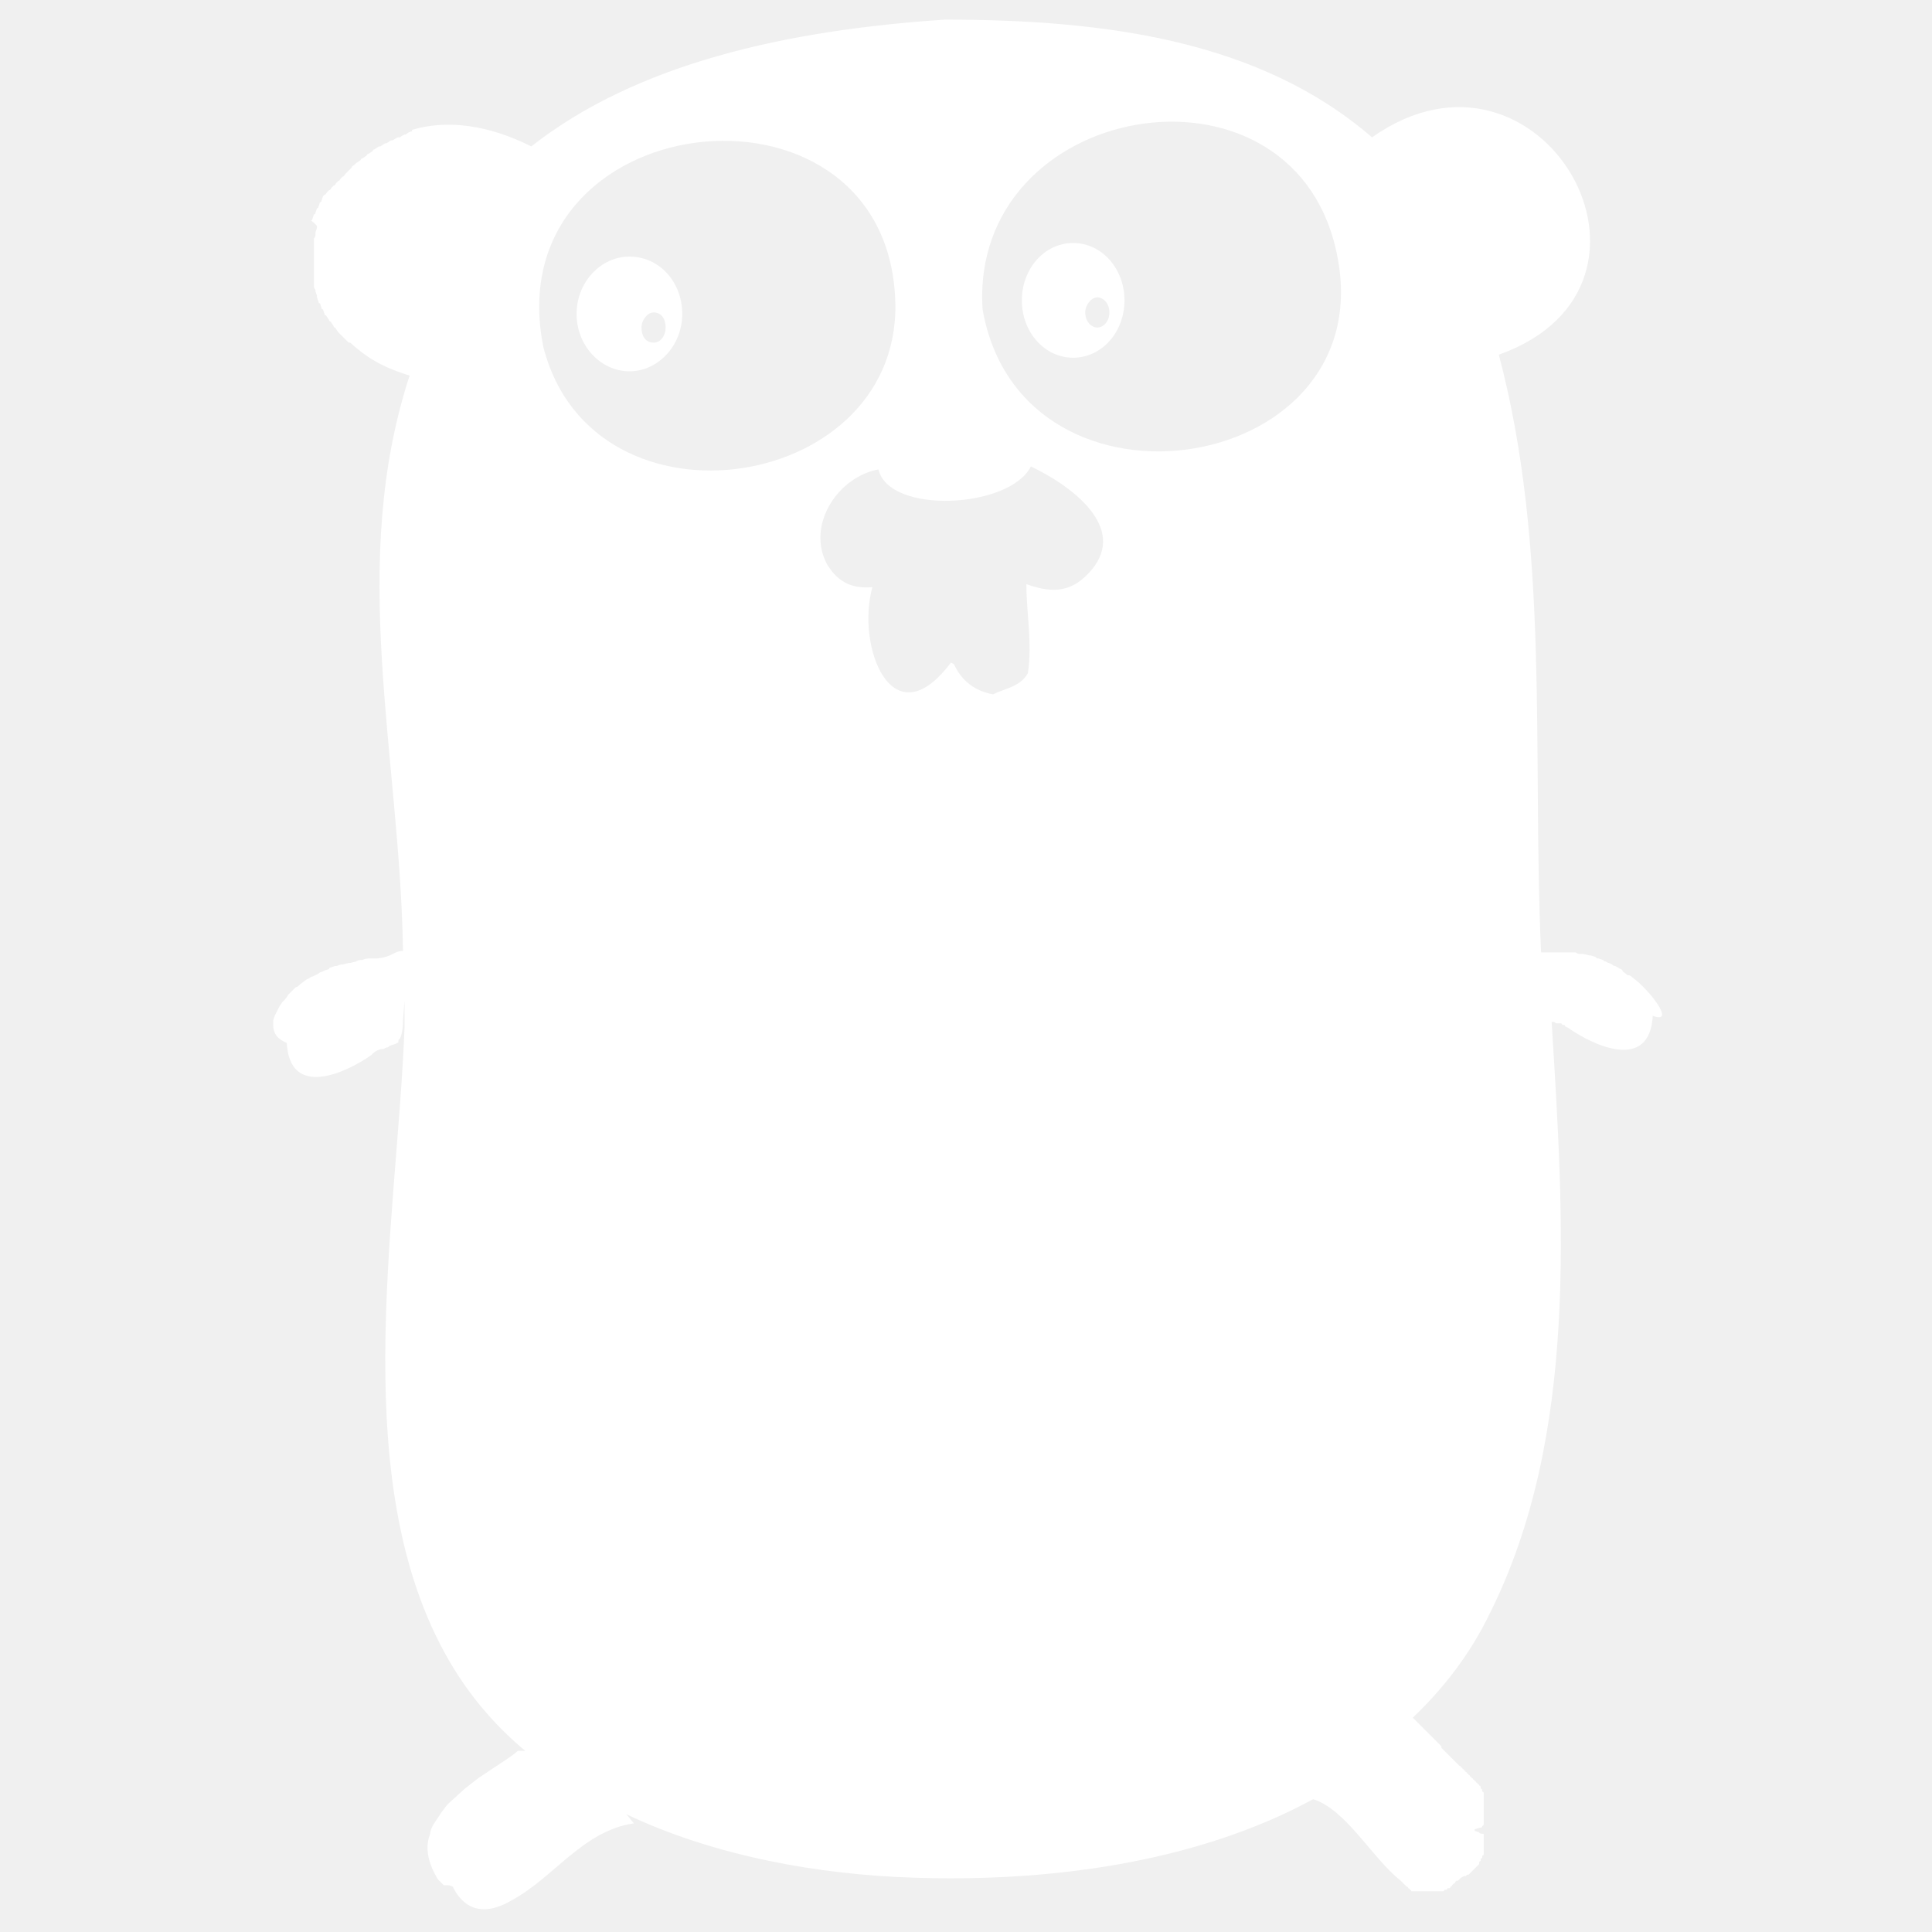
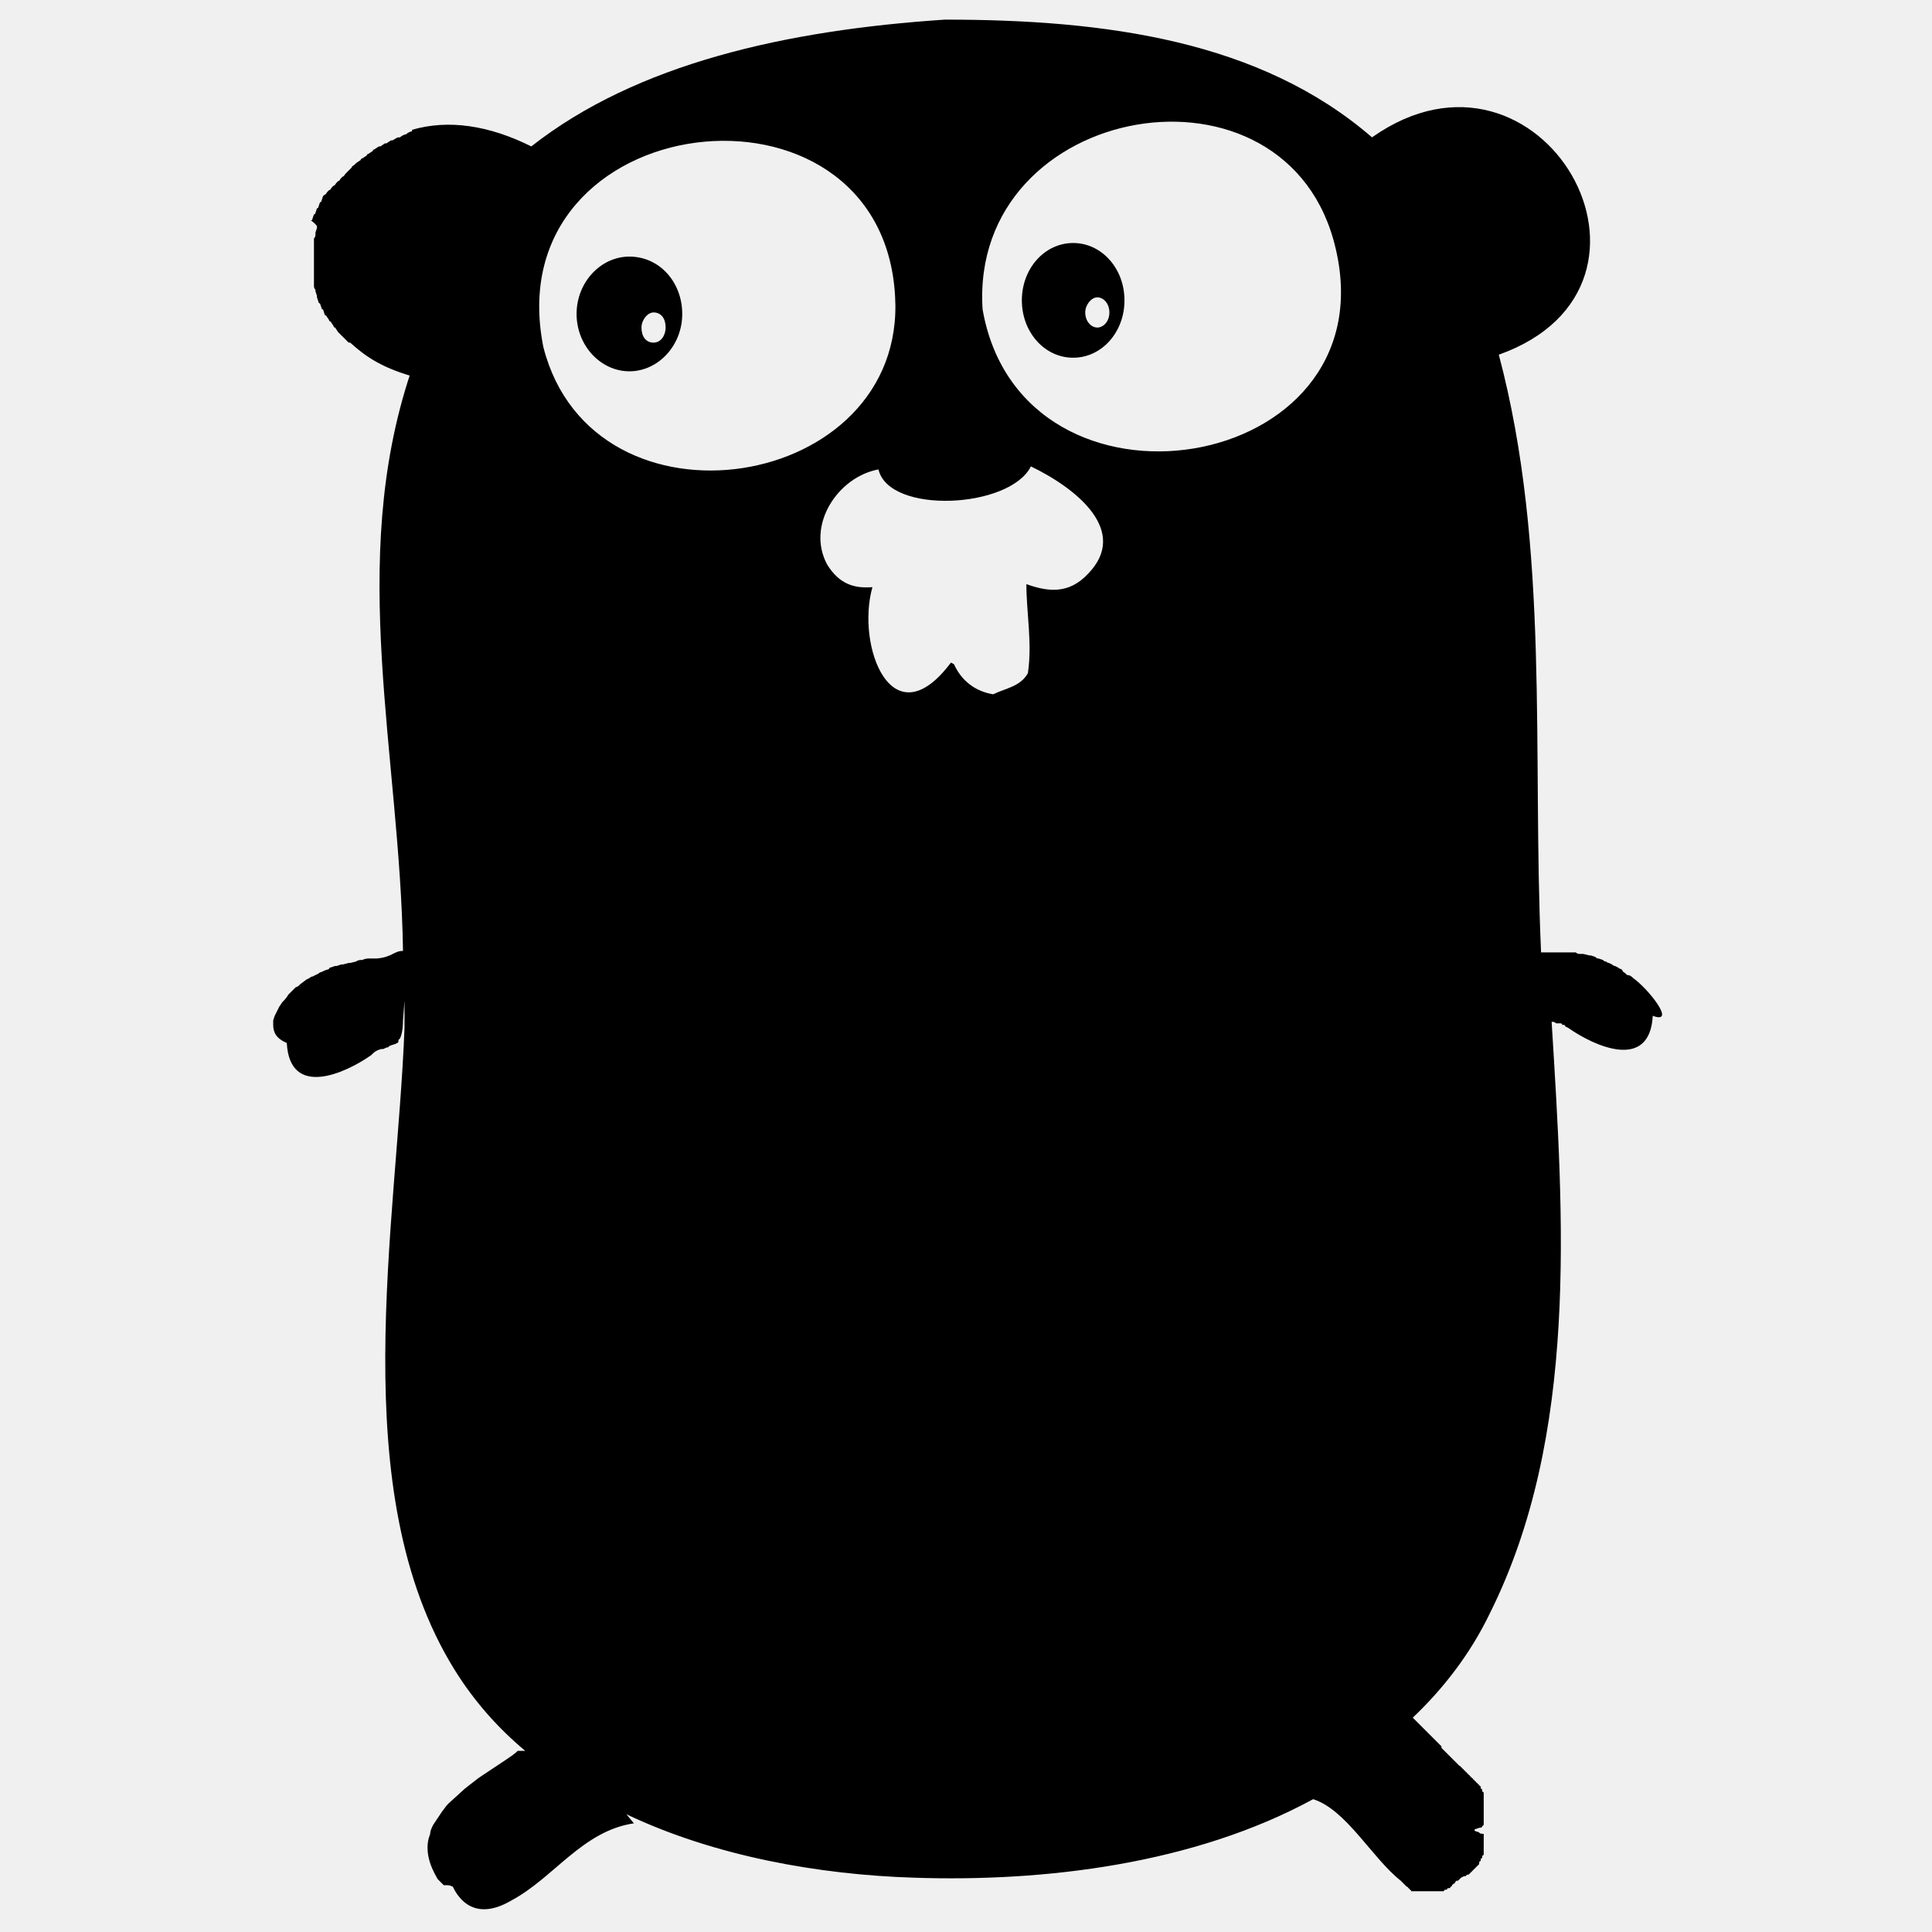
<svg xmlns="http://www.w3.org/2000/svg" width="1em" height="1em" viewBox="0 0 128 128">
-   <path fill="white" d="M108.2 64.8c-.1-.1-.2-.2-.4-.2l-.1-.1c-.1-.1-.2-.1-.2-.2l-.1-.1c-.1 0-.2-.1-.2-.1l-.2-.1c-.1 0-.2-.1-.2-.1l-.2-.1c-.1 0-.2-.1-.2-.1c-.1 0-.1 0-.2-.1l-.3-.1c-.1 0-.1 0-.2-.1l-.3-.1h-.1l-.4-.1h-.2c-.1 0-.2 0-.3-.1h-2.3c-.6-13.3.6-26.8-2.8-39.6c12.9-4.6 2.8-22.3-8.4-14.4c-7.4-6.4-17.6-7.8-28.3-7.8c-10.5.7-20.4 2.9-27.4 8.4c-2.8-1.4-5.5-1.8-7.9-1.1v.1c-.1 0-.3.1-.4.2c-.1 0-.3.1-.4.2h-.1c-.1 0-.2.1-.4.2h-.1l-.3.2h-.1l-.3.2h-.1l-.3.2s-.1 0-.1.1l-.3.2s-.1 0-.1.1l-.3.2s-.1 0-.1.1l-.3.2l-.1.1c-.1.1-.2.1-.2.2l-.1.1l-.2.2l-.1.1c-.1.1-.1.2-.2.2l-.1.1c-.1.1-.1.2-.2.2l-.1.1c-.1.1-.1.2-.2.2l-.1.1c-.1.1-.1.2-.2.2l-.1.1c-.1.1-.1.2-.2.2l-.1.1l-.1.3s0 .1-.1.1l-.1.3s0 .1-.1.1l-.1.3s0 .1-.1.1l-.1.3s0 .1-.1.1c.4.3.4.4.4.4v.1l-.1.3v.1c0 .1 0 .2-.1.3v3.1c0 .1 0 .2.1.3v.1l.1.3v.1l.1.3s0 .1.1.1l.1.3s0 .1.1.1l.1.3s0 .1.1.1l.2.3s0 .1.1.1l.2.3s0 .1.1.1l.2.3l.1.1l.3.3l.3.3h.1c1 .9 2 1.6 4 2.2v-.2C23 37.3 26.5 50 26.7 63c-.6 0-.7.4-1.7.5h-.5c-.1 0-.3 0-.5.1c-.1 0-.3 0-.4.1l-.4.1h-.1l-.4.1h-.1l-.3.1h-.1l-.3.1s-.1 0-.1.1l-.3.1l-.2.1c-.1 0-.2.1-.2.1l-.2.1l-.2.1c-.1 0-.2.1-.2.1l-.2.1l-.4.3c-.1.1-.2.2-.3.2l-.4.4l-.1.1c-.1.2-.3.4-.4.5l-.2.3l-.3.6l-.1.3v.3c0 .5.2.9.9 1.2c.2 3.7 3.9 2 5.6.8l.1-.1c.2-.2.5-.3.6-.3h.1l.2-.1c.1 0 .1 0 .2-.1c.2-.1.4-.1.5-.2c.1 0 .1-.1.1-.2l.1-.1c.1-.2.2-.6.2-1.2l.1-1.3v1.8c-.5 13.1-4 30.7 3.3 42.5c1.3 2.1 2.9 3.9 4.7 5.4h-.5c-.2.2-.5.4-.8.6l-.9.6l-.3.2l-.6.4l-.9.7l-1.1 1c-.2.2-.3.4-.4.5l-.4.6l-.2.3c-.1.2-.2.4-.2.6l-.1.3q-.3 1.2.6 2.7l.4.4h.2c.1 0 .2 0 .4.1c.2.4 1.2 2.5 3.9.9c2.8-1.5 4.7-4.6 8.1-5.1l-.5-.6c5.9 2.8 12.8 4 19 4.2c8.7.3 18.6-.9 26.5-5.2c2.2.7 3.9 3.9 5.8 5.4l.1.1l.1.1l.1.1l.1.1s.1 0 .1.1c0 0 .1 0 .1.1c0 0 .1 0 .1.1h2.1s.1 0 .1-.1h.1s.1 0 .1-.1h.1s.1 0 .1-.1c0 0 .1 0 .1-.1l.1-.1s.1 0 .1-.1l.1-.1h.1l.2-.2l.2-.1h.1l.1-.1h.1l.1-.1l.1-.1l.1-.1l.1-.1l.1-.1l.1-.1l.1-.1v-.1s0-.1.1-.1v-.1s0-.1.1-.1v-.1s0-.1.1-.1v-1.4s-.3 0-.3-.1l-.3-.1v-.1l.3-.1s.2 0 .2-.1l.1-.1v-2.1s0-.1-.1-.1v-.1s0-.1-.1-.1v-.1s0-.1-.1-.1c0 0 0-.1-.1-.1c0 0 0-.1-.1-.1c0 0 0-.1-.1-.1c0 0 0-.1-.1-.1c0 0 0-.1-.1-.1c0 0 0-.1-.1-.1c0 0 0-.1-.1-.1c0 0 0-.1-.1-.1c0 0 0-.1-.1-.1c0 0 0-.1-.1-.1c0 0 0-.1-.1-.1c0 0 0-.1-.1-.1c0 0 0-.1-.1-.1l-.1-.1l-.1-.1l-.1-.1l-.1-.1l-.1-.1l-.1-.1l-.1-.1l-.1-.1l-.1-.1l-.1-.1l-.1-.1l-.1-.1v-.1l-.1-.1l-.1-.1l-.1-.1l-.1-.1l-.1-.1l-.1-.1l-.1-.1l-.1-.1l-.1-.1l-.1-.1l-.1-.1l-.1-.1l-.1-.1l-.1-.1l-.1-.1l-.1-.1l-.1-.1l-.1-.1l-.1-.1c2-1.9 3.8-4.2 5.1-6.9c5.9-11.8 4.9-26.2 4.1-39.2h.1c.1 0 .2.1.2.1h.3s.1 0 .1.1h.1s.1 0 .1.1l.2.1c1.7 1.2 5.4 2.9 5.6-.8c1.6.6-.3-1.8-1.3-2.5M36 23C32.8 7 58.4 4 59.3 19.6c.8 13-20 16.3-23.3 3.4m36.1 15c-1.3 1.4-2.7 1.2-4.1.7c0 1.9.4 3.9.1 5.9c-.5.9-1.5 1-2.3 1.4c-1.2-.2-2.1-.9-2.6-2l-.2-.1c-3.9 5.2-6.3-1.1-5.2-5c-1.2.1-2.2-.2-3-1.5c-1.4-2.6.7-5.8 3.4-6.3c.7 3 8.7 2.6 10.1-.2c3.1 1.5 6.5 4.3 3.8 7.1m-7-17.5c-.9-13.8 20.3-17.5 23.4-4c3.5 15-20.8 18.9-23.4 4M41.7 17c-1.9 0-3.5 1.7-3.5 3.8s1.6 3.8 3.5 3.8s3.5-1.7 3.5-3.8s-1.5-3.8-3.5-3.8m1.6 5.7c-.5 0-.8-.4-.8-1c0-.5.4-1 .8-1c.5 0 .8.4.8 1c0 .5-.3 1-.8 1m27.8-6.6c-1.9 0-3.4 1.7-3.4 3.8s1.5 3.8 3.4 3.8s3.4-1.7 3.4-3.8s-1.5-3.8-3.4-3.8m1.6 5.6c-.4 0-.8-.4-.8-1c0-.5.4-1 .8-1s.8.4.8 1s-.4 1-.8 1" />
+   <path fill="currentColor" d="M108.2 64.8c-.1-.1-.2-.2-.4-.2l-.1-.1c-.1-.1-.2-.1-.2-.2l-.1-.1c-.1 0-.2-.1-.2-.1l-.2-.1c-.1 0-.2-.1-.2-.1l-.2-.1c-.1 0-.2-.1-.2-.1c-.1 0-.1 0-.2-.1l-.3-.1c-.1 0-.1 0-.2-.1l-.3-.1h-.1l-.4-.1h-.2c-.1 0-.2 0-.3-.1h-2.3c-.6-13.3.6-26.8-2.8-39.6c12.9-4.6 2.8-22.3-8.4-14.4c-7.4-6.4-17.6-7.8-28.3-7.8c-10.5.7-20.4 2.9-27.4 8.4c-2.8-1.4-5.5-1.8-7.9-1.1v.1c-.1 0-.3.1-.4.2c-.1 0-.3.1-.4.2h-.1c-.1 0-.2.1-.4.2h-.1l-.3.2h-.1l-.3.2h-.1l-.3.2s-.1 0-.1.1l-.3.2s-.1 0-.1.1l-.3.2s-.1 0-.1.1l-.3.2l-.1.1c-.1.1-.2.1-.2.2l-.1.1l-.2.2l-.1.1c-.1.1-.1.2-.2.2l-.1.1c-.1.1-.1.2-.2.2l-.1.1c-.1.1-.1.2-.2.2l-.1.1c-.1.1-.1.2-.2.2l-.1.1c-.1.1-.1.2-.2.2l-.1.1l-.1.3s0 .1-.1.1l-.1.3s0 .1-.1.1l-.1.3s0 .1-.1.1l-.1.3s0 .1-.1.1c.4.3.4.4.4.4v.1l-.1.3v.1c0 .1 0 .2-.1.3v3.1c0 .1 0 .2.1.3v.1l.1.3v.1l.1.3s0 .1.1.1l.1.3s0 .1.1.1l.1.3s0 .1.1.1l.2.3s0 .1.1.1l.2.3s0 .1.1.1l.2.3l.1.1l.3.3l.3.3h.1c1 .9 2 1.6 4 2.2v-.2C23 37.3 26.5 50 26.7 63c-.6 0-.7.4-1.7.5h-.5c-.1 0-.3 0-.5.1c-.1 0-.3 0-.4.1l-.4.1h-.1l-.4.1h-.1l-.3.1h-.1l-.3.1s-.1 0-.1.1l-.3.1l-.2.1c-.1 0-.2.1-.2.1l-.2.1l-.2.1c-.1 0-.2.1-.2.1l-.2.1l-.4.3c-.1.1-.2.2-.3.2l-.4.4l-.1.1c-.1.2-.3.4-.4.5l-.2.3l-.3.6l-.1.3v.3c0 .5.2.9.9 1.2c.2 3.7 3.9 2 5.6.8l.1-.1c.2-.2.5-.3.6-.3h.1l.2-.1c.1 0 .1 0 .2-.1c.2-.1.4-.1.5-.2c.1 0 .1-.1.1-.2l.1-.1c.1-.2.2-.6.2-1.2l.1-1.3v1.8c-.5 13.1-4 30.7 3.3 42.5c1.3 2.1 2.9 3.9 4.7 5.4h-.5c-.2.2-.5.4-.8.6l-.9.6l-.3.2l-.6.4l-.9.7l-1.1 1c-.2.2-.3.4-.4.5l-.4.6l-.2.3c-.1.2-.2.4-.2.6l-.1.3q-.3 1.2.6 2.7l.4.4h.2c.1 0 .2 0 .4.1c.2.4 1.2 2.5 3.9.9c2.8-1.5 4.7-4.6 8.1-5.1l-.5-.6c5.9 2.8 12.8 4 19 4.2c8.7.3 18.6-.9 26.5-5.2c2.2.7 3.9 3.9 5.8 5.4l.1.1l.1.1l.1.1l.1.1s.1 0 .1.1c0 0 .1 0 .1.1c0 0 .1 0 .1.1h2.1s.1 0 .1-.1h.1s.1 0 .1-.1h.1s.1 0 .1-.1c0 0 .1 0 .1-.1l.1-.1s.1 0 .1-.1l.1-.1h.1l.2-.2l.2-.1h.1l.1-.1h.1l.1-.1l.1-.1l.1-.1l.1-.1l.1-.1l.1-.1l.1-.1v-.1s0-.1.1-.1v-.1s0-.1.1-.1v-.1s0-.1.1-.1v-1.4s-.3 0-.3-.1l-.3-.1v-.1l.3-.1s.2 0 .2-.1l.1-.1v-2.1s0-.1-.1-.1v-.1s0-.1-.1-.1v-.1s0-.1-.1-.1c0 0 0-.1-.1-.1c0 0 0-.1-.1-.1c0 0 0-.1-.1-.1c0 0 0-.1-.1-.1c0 0 0-.1-.1-.1c0 0 0-.1-.1-.1c0 0 0-.1-.1-.1c0 0 0-.1-.1-.1c0 0 0-.1-.1-.1c0 0 0-.1-.1-.1c0 0 0-.1-.1-.1c0 0 0-.1-.1-.1c0 0 0-.1-.1-.1l-.1-.1l-.1-.1l-.1-.1l-.1-.1l-.1-.1l-.1-.1l-.1-.1l-.1-.1l-.1-.1l-.1-.1l-.1-.1l-.1-.1v-.1l-.1-.1l-.1-.1l-.1-.1l-.1-.1l-.1-.1l-.1-.1l-.1-.1l-.1-.1l-.1-.1l-.1-.1l-.1-.1l-.1-.1l-.1-.1l-.1-.1l-.1-.1l-.1-.1l-.1-.1l-.1-.1l-.1-.1c2-1.9 3.8-4.2 5.1-6.9c5.9-11.8 4.9-26.2 4.1-39.2h.1c.1 0 .2.1.2.1h.3s.1 0 .1.1h.1s.1 0 .1.1l.2.1c1.7 1.2 5.4 2.9 5.6-.8c1.6.6-.3-1.8-1.3-2.5M36 23C32.8 7 58.4 4 59.3 19.6c.8 13-20 16.3-23.3 3.4m36.1 15c-1.3 1.4-2.7 1.2-4.1.7c0 1.9.4 3.9.1 5.9c-.5.9-1.5 1-2.3 1.4c-1.2-.2-2.1-.9-2.6-2l-.2-.1c-3.9 5.2-6.3-1.1-5.2-5c-1.2.1-2.2-.2-3-1.5c-1.4-2.6.7-5.8 3.4-6.3c.7 3 8.7 2.6 10.1-.2c3.1 1.5 6.5 4.3 3.8 7.1m-7-17.5c-.9-13.8 20.3-17.5 23.4-4c3.5 15-20.8 18.9-23.4 4M41.7 17c-1.9 0-3.5 1.7-3.5 3.8s1.6 3.8 3.5 3.8s3.5-1.7 3.5-3.8s-1.5-3.8-3.5-3.8m1.6 5.7c-.5 0-.8-.4-.8-1c0-.5.4-1 .8-1c.5 0 .8.4.8 1c0 .5-.3 1-.8 1m27.8-6.6c-1.9 0-3.4 1.7-3.4 3.8s1.5 3.8 3.4 3.8s3.4-1.7 3.4-3.8s-1.5-3.8-3.4-3.8m1.6 5.6c-.4 0-.8-.4-.8-1c0-.5.4-1 .8-1s.8.4.8 1s-.4 1-.8 1" />
</svg>
